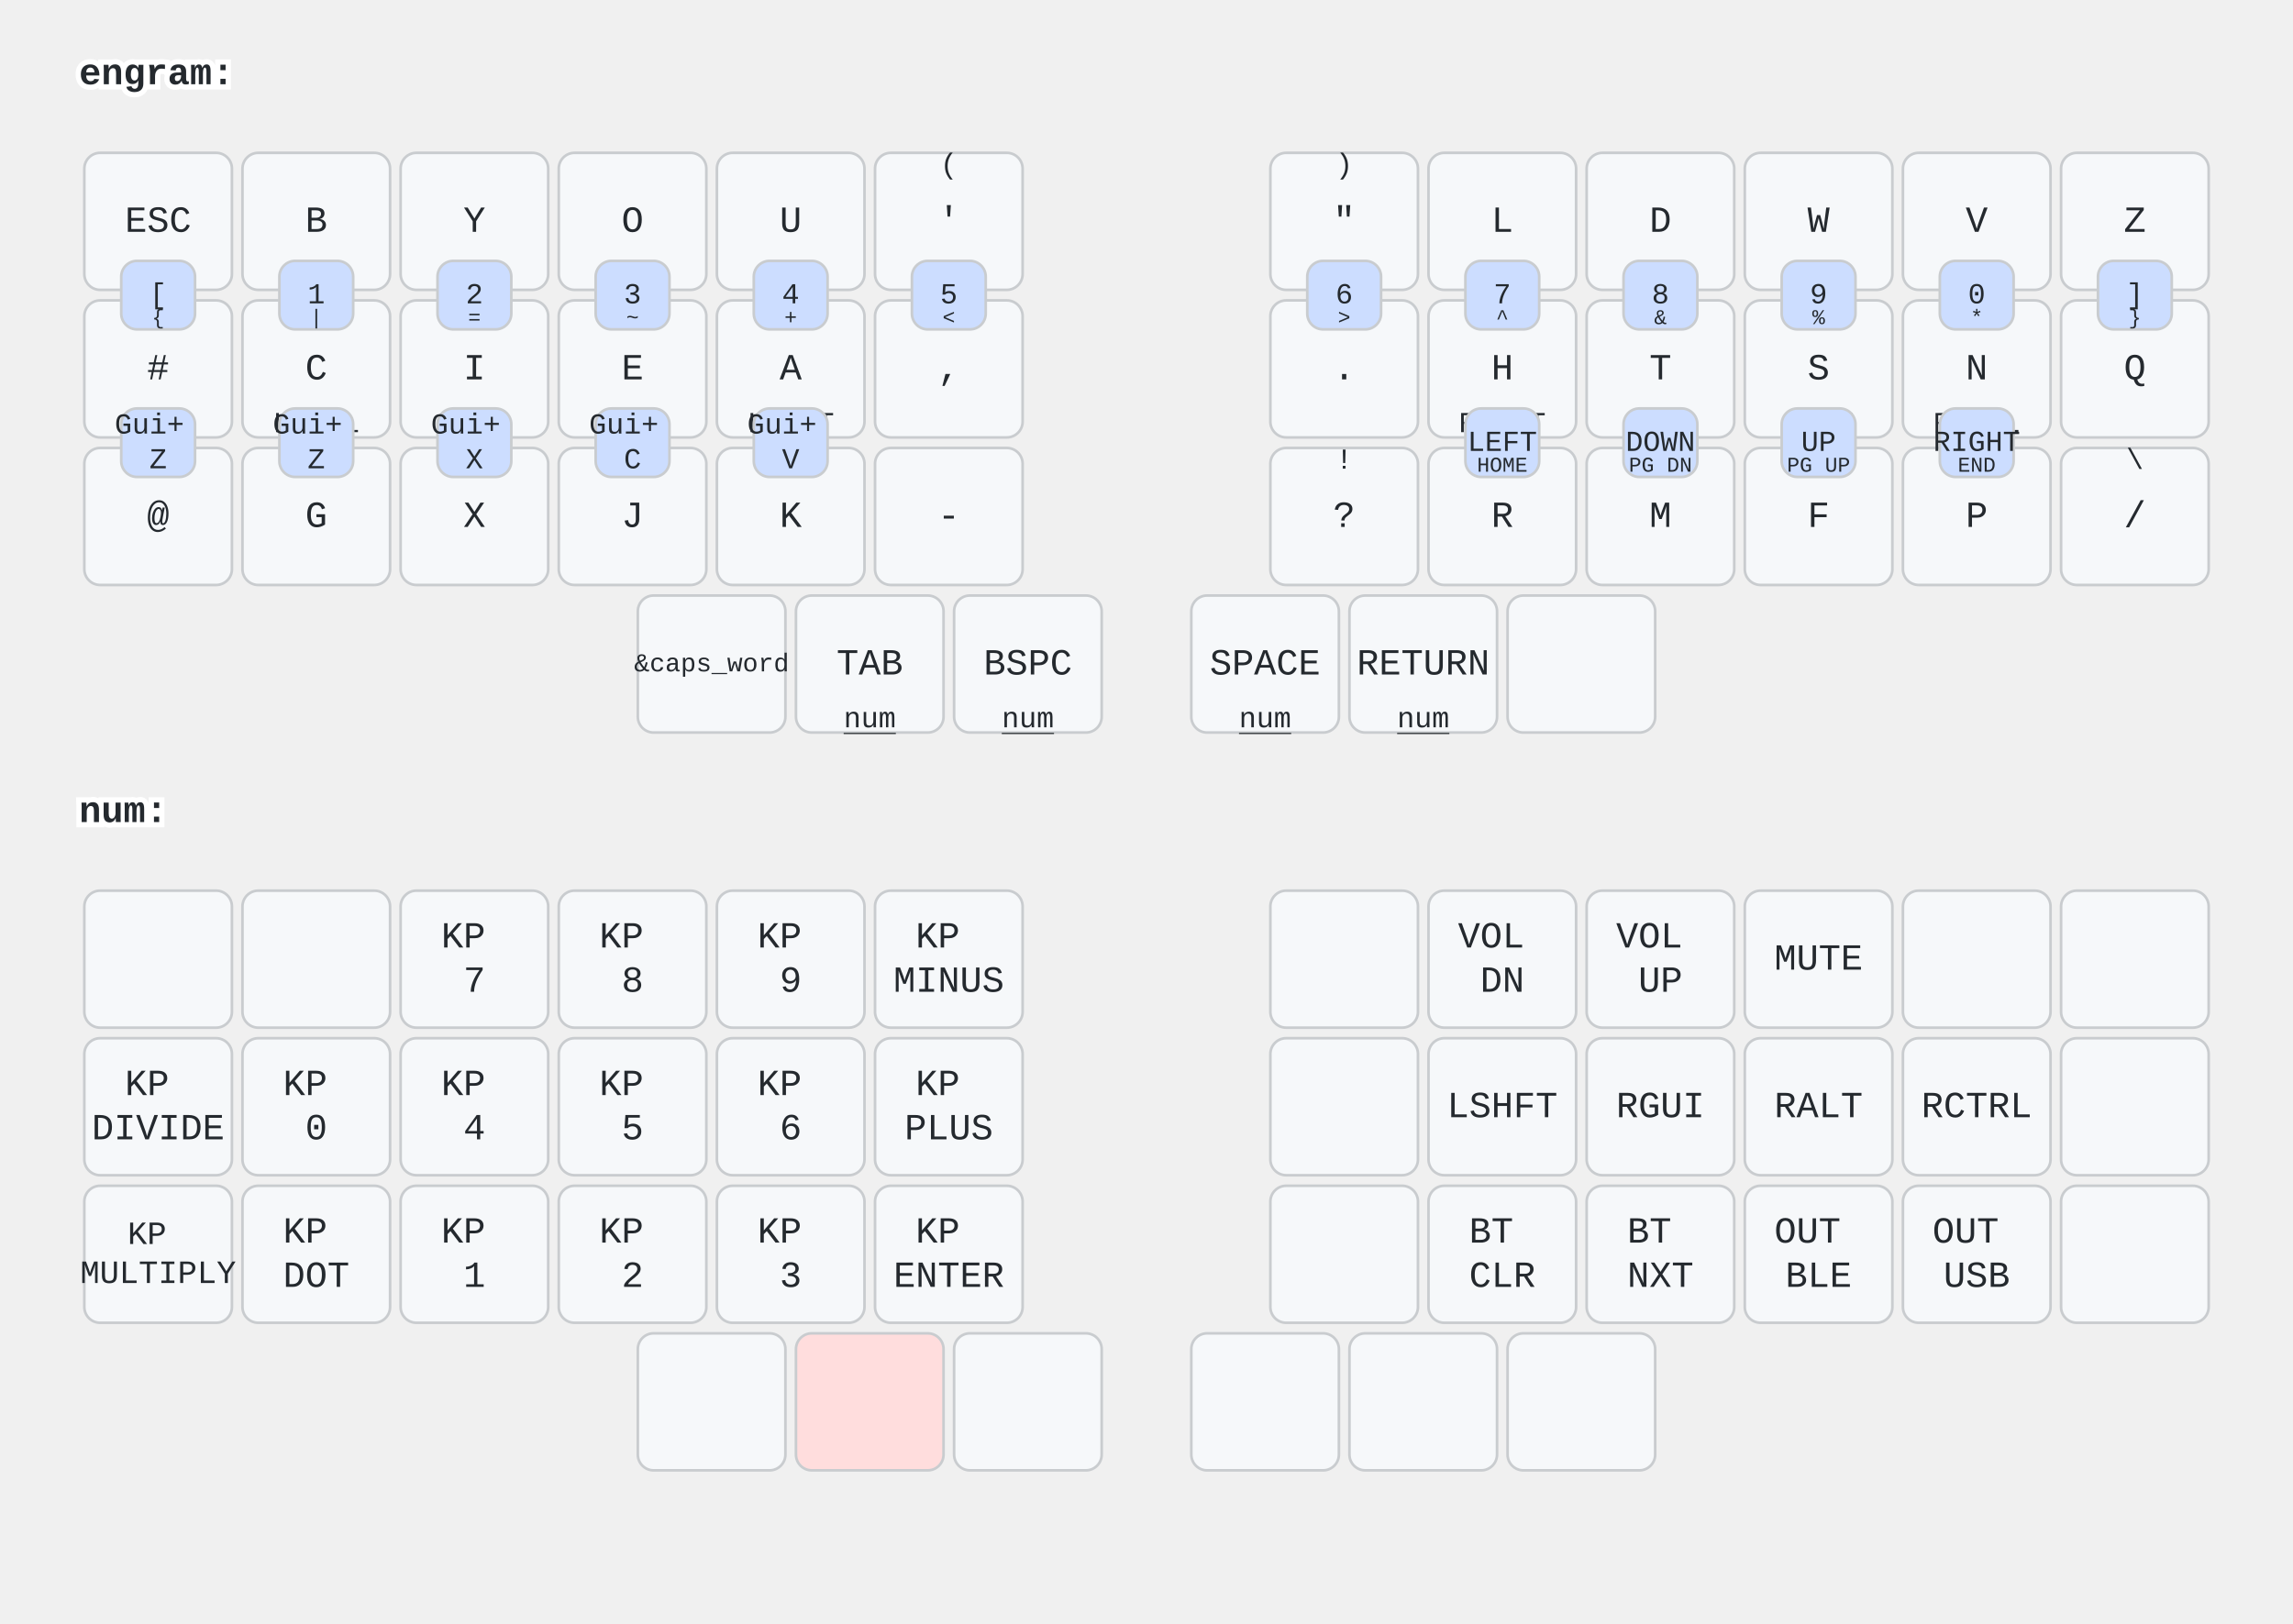
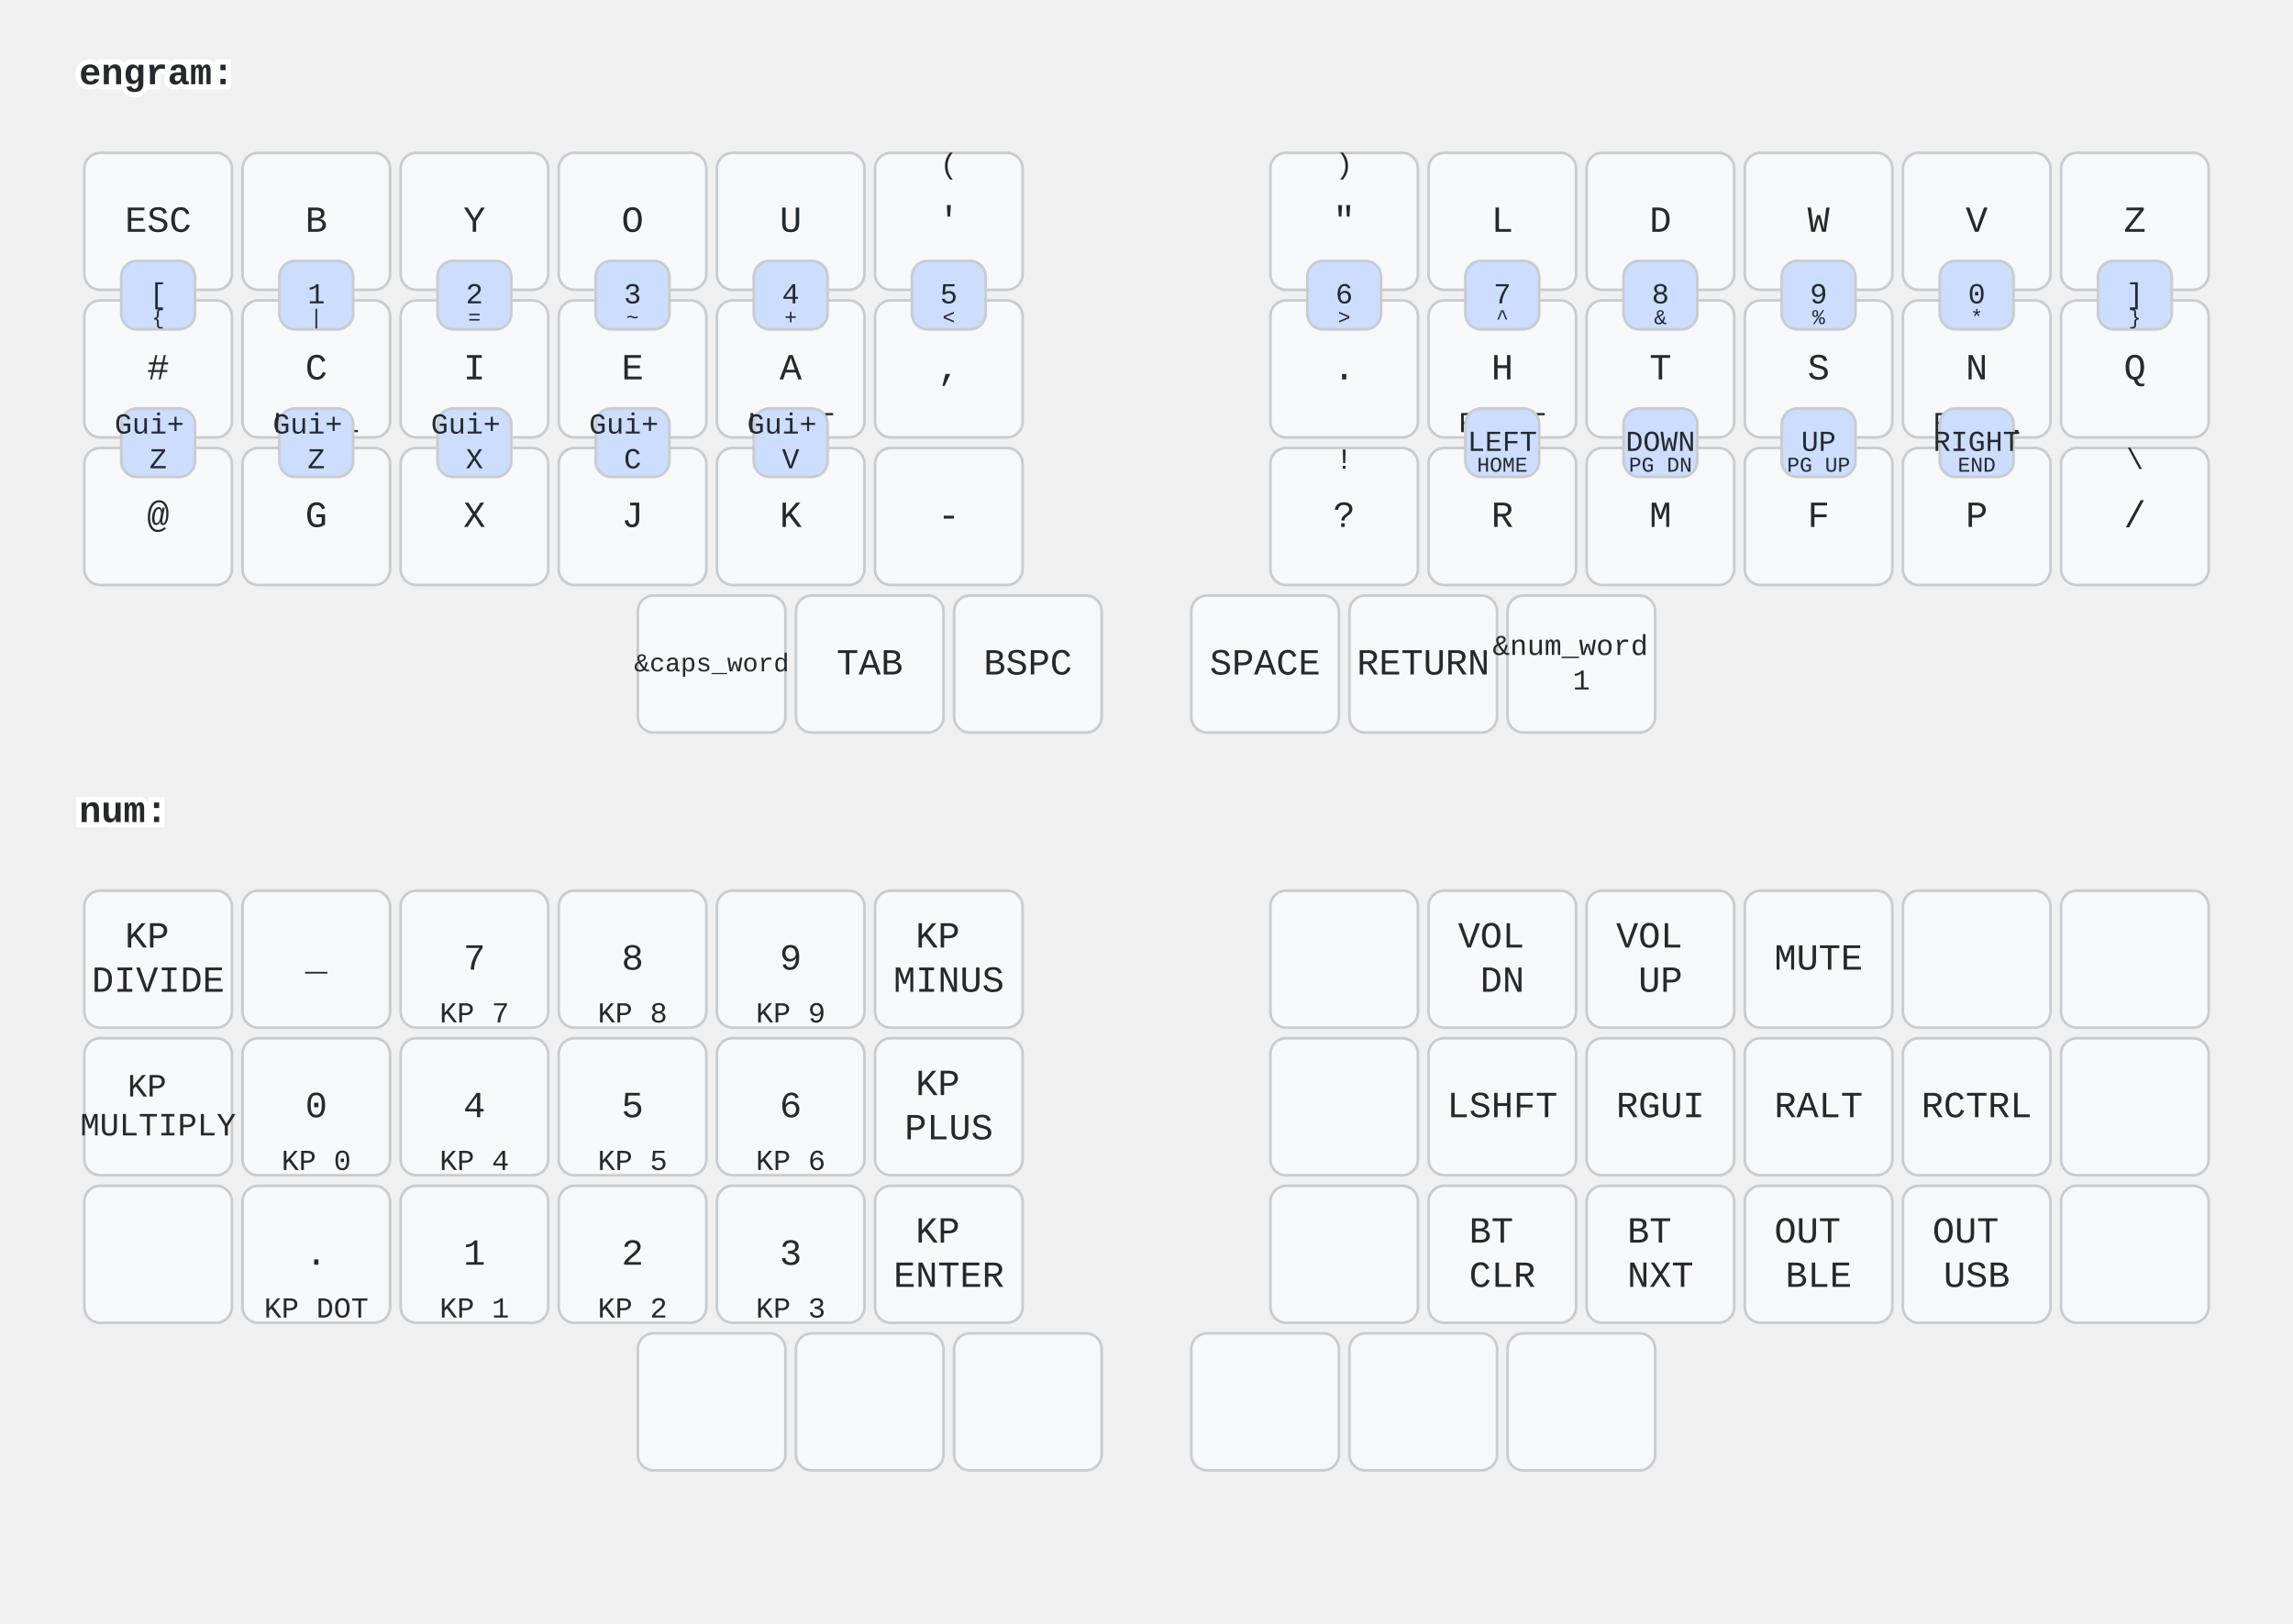
<svg xmlns="http://www.w3.org/2000/svg" width="870" height="616" viewBox="0 0 870 616" class="keymap">
  <style>/* inherit to force styles through use tags */
svg path {
    fill: inherit;
}

/* font and background color specifications */
svg.keymap {
    font-family: SFMono-Regular,Consolas,Liberation Mono,Menlo,monospace;
    font-size: 14px;
    font-kerning: normal;
    text-rendering: optimizeLegibility;
    fill: #24292e;
}

/* default key styling */
rect.key {
    fill: #f6f8fa;
}

rect.key, rect.combo {
    stroke: #c9cccf;
    stroke-width: 1;
}

/* default key side styling, only used is draw_key_sides is set */
rect.side {
    filter: brightness(90%);
}

/* color accent for combo boxes */
rect.combo, rect.combo-separate {
    fill: #cdf;
}

/* color accent for held keys */
rect.held, rect.combo.held {
    fill: #fdd;
}

/* color accent for ghost (optional) keys */
rect.ghost, rect.combo.ghost {
    stroke-dasharray: 4, 4;
    stroke-width: 2;
}

text {
    text-anchor: middle;
    dominant-baseline: middle;
}

/* styling for layer labels */
text.label {
    font-weight: bold;
    text-anchor: start;
    stroke: white;
    stroke-width: 4;
    paint-order: stroke;
}

/* styling for optional footer */
text.footer {
    text-anchor: end;
    dominant-baseline: auto;
    stroke: white;
    stroke-width: 4;
    paint-order: stroke;
}

/* styling for combo tap, and key hold/shifted label text */
text.combo, text.hold, text.shifted {
    font-size: 11px;
}

text.hold {
    text-anchor: middle;
    dominant-baseline: auto;
}

text.shifted {
    text-anchor: middle;
    dominant-baseline: hanging;
}

text.layer-activator {
    text-decoration: underline;
}

/* styling for hold/shifted label text in combo box */
text.combo.hold, text.combo.shifted {
    font-size: 8px;
}

/* lighter symbol for transparent keys */
text.trans {
    fill: #7b7e81;
}

/* styling for combo dendrons */
path.combo {
    stroke-width: 1;
    stroke: gray;
    fill: none;
}

/* Start Tabler Icons Cleanup */
/* cannot use height/width with glyphs */
.icon-tabler &gt; path {
    fill: inherit;
    stroke: inherit;
    stroke-width: 2;
}
/* hide tabler's default box */
.icon-tabler &gt; path[stroke="none"][fill="none"] {
    visibility: hidden;
}
/* End Tabler Icons Cleanup */
</style>
  <g transform="translate(30, 0)" class="layer-engram">
    <text x="0" y="28" class="label" id="engram">engram:</text>
    <g transform="translate(0, 56)">
      <g transform="translate(30, 28)" class="key keypos-0">
        <rect rx="6" ry="6" x="-28" y="-26" width="56" height="52" class="key" />
        <text x="0" y="0" class="key tap">ESC</text>
        <text x="0" y="24" class="key hold">F1</text>
      </g>
      <g transform="translate(90, 28)" class="key keypos-1">
        <rect rx="6" ry="6" x="-28" y="-26" width="56" height="52" class="key" />
        <text x="0" y="0" class="key tap">B</text>
        <text x="0" y="24" class="key hold">F2</text>
      </g>
      <g transform="translate(150, 28)" class="key keypos-2">
        <rect rx="6" ry="6" x="-28" y="-26" width="56" height="52" class="key" />
        <text x="0" y="0" class="key tap">Y</text>
        <text x="0" y="24" class="key hold">F3</text>
      </g>
      <g transform="translate(210, 28)" class="key keypos-3">
        <rect rx="6" ry="6" x="-28" y="-26" width="56" height="52" class="key" />
        <text x="0" y="0" class="key tap">O</text>
        <text x="0" y="24" class="key hold">F4</text>
      </g>
      <g transform="translate(270, 28)" class="key keypos-4">
        <rect rx="6" ry="6" x="-28" y="-26" width="56" height="52" class="key" />
        <text x="0" y="0" class="key tap">U</text>
        <text x="0" y="24" class="key hold">F5</text>
      </g>
      <g transform="translate(330, 28)" class="key keypos-5">
        <rect rx="6" ry="6" x="-28" y="-26" width="56" height="52" class="key" />
        <text x="0" y="0" class="key tap">'</text>
        <text x="0" y="-24" class="key shifted">(</text>
      </g>
      <g transform="translate(480, 28)" class="key keypos-6">
        <rect rx="6" ry="6" x="-28" y="-26" width="56" height="52" class="key" />
        <text x="0" y="0" class="key tap">"</text>
        <text x="0" y="-24" class="key shifted">)</text>
      </g>
      <g transform="translate(540, 28)" class="key keypos-7">
        <rect rx="6" ry="6" x="-28" y="-26" width="56" height="52" class="key" />
        <text x="0" y="0" class="key tap">L</text>
        <text x="0" y="24" class="key hold">F8</text>
      </g>
      <g transform="translate(600, 28)" class="key keypos-8">
        <rect rx="6" ry="6" x="-28" y="-26" width="56" height="52" class="key" />
        <text x="0" y="0" class="key tap">D</text>
        <text x="0" y="24" class="key hold">F9</text>
      </g>
      <g transform="translate(660, 28)" class="key keypos-9">
        <rect rx="6" ry="6" x="-28" y="-26" width="56" height="52" class="key" />
        <text x="0" y="0" class="key tap">W</text>
        <text x="0" y="24" class="key hold">F10</text>
      </g>
      <g transform="translate(720, 28)" class="key keypos-10">
        <rect rx="6" ry="6" x="-28" y="-26" width="56" height="52" class="key" />
        <text x="0" y="0" class="key tap">V</text>
        <text x="0" y="24" class="key hold">F11</text>
      </g>
      <g transform="translate(780, 28)" class="key keypos-11">
        <rect rx="6" ry="6" x="-28" y="-26" width="56" height="52" class="key" />
        <text x="0" y="0" class="key tap">Z</text>
        <text x="0" y="24" class="key hold">F12</text>
      </g>
      <g transform="translate(30, 84)" class="key keypos-12">
        <rect rx="6" ry="6" x="-28" y="-26" width="56" height="52" class="key" />
        <text x="0" y="0" class="key tap">#</text>
        <text x="0" y="-24" class="key shifted">$</text>
      </g>
      <g transform="translate(90, 84)" class="key keypos-13">
        <rect rx="6" ry="6" x="-28" y="-26" width="56" height="52" class="key" />
        <text x="0" y="0" class="key tap">C</text>
        <text x="0" y="24" class="key hold">LCTRL</text>
      </g>
      <g transform="translate(150, 84)" class="key keypos-14">
        <rect rx="6" ry="6" x="-28" y="-26" width="56" height="52" class="key" />
        <text x="0" y="0" class="key tap">I</text>
        <text x="0" y="24" class="key hold">LALT</text>
      </g>
      <g transform="translate(210, 84)" class="key keypos-15">
        <rect rx="6" ry="6" x="-28" y="-26" width="56" height="52" class="key" />
        <text x="0" y="0" class="key tap">E</text>
        <text x="0" y="24" class="key hold">LGUI</text>
      </g>
      <g transform="translate(270, 84)" class="key keypos-16">
        <rect rx="6" ry="6" x="-28" y="-26" width="56" height="52" class="key" />
        <text x="0" y="0" class="key tap">A</text>
        <text x="0" y="24" class="key hold">LSHFT</text>
      </g>
      <g transform="translate(330, 84)" class="key keypos-17">
        <rect rx="6" ry="6" x="-28" y="-26" width="56" height="52" class="key" />
        <text x="0" y="0" class="key tap">,</text>
        <text x="0" y="-24" class="key shifted">;</text>
      </g>
      <g transform="translate(480, 84)" class="key keypos-18">
        <rect rx="6" ry="6" x="-28" y="-26" width="56" height="52" class="key" />
        <text x="0" y="0" class="key tap">.</text>
        <text x="0" y="-24" class="key shifted">:</text>
      </g>
      <g transform="translate(540, 84)" class="key keypos-19">
        <rect rx="6" ry="6" x="-28" y="-26" width="56" height="52" class="key" />
        <text x="0" y="0" class="key tap">H</text>
        <text x="0" y="24" class="key hold">RSHFT</text>
      </g>
      <g transform="translate(600, 84)" class="key keypos-20">
        <rect rx="6" ry="6" x="-28" y="-26" width="56" height="52" class="key" />
        <text x="0" y="0" class="key tap">T</text>
        <text x="0" y="24" class="key hold">RGUI</text>
      </g>
      <g transform="translate(660, 84)" class="key keypos-21">
        <rect rx="6" ry="6" x="-28" y="-26" width="56" height="52" class="key" />
        <text x="0" y="0" class="key tap">S</text>
        <text x="0" y="24" class="key hold">RALT</text>
      </g>
      <g transform="translate(720, 84)" class="key keypos-22">
        <rect rx="6" ry="6" x="-28" y="-26" width="56" height="52" class="key" />
        <text x="0" y="0" class="key tap">N</text>
        <text x="0" y="24" class="key hold">RCTRL</text>
      </g>
      <g transform="translate(780, 84)" class="key keypos-23">
        <rect rx="6" ry="6" x="-28" y="-26" width="56" height="52" class="key" />
        <text x="0" y="0" class="key tap">Q</text>
      </g>
      <g transform="translate(30, 140)" class="key keypos-24">
        <rect rx="6" ry="6" x="-28" y="-26" width="56" height="52" class="key" />
        <text x="0" y="0" class="key tap">@</text>
        <text x="0" y="-24" class="key shifted">`</text>
      </g>
      <g transform="translate(90, 140)" class="key keypos-25">
        <rect rx="6" ry="6" x="-28" y="-26" width="56" height="52" class="key" />
        <text x="0" y="0" class="key tap">G</text>
      </g>
      <g transform="translate(150, 140)" class="key keypos-26">
        <rect rx="6" ry="6" x="-28" y="-26" width="56" height="52" class="key" />
        <text x="0" y="0" class="key tap">X</text>
      </g>
      <g transform="translate(210, 140)" class="key keypos-27">
        <rect rx="6" ry="6" x="-28" y="-26" width="56" height="52" class="key" />
        <text x="0" y="0" class="key tap">J</text>
      </g>
      <g transform="translate(270, 140)" class="key keypos-28">
        <rect rx="6" ry="6" x="-28" y="-26" width="56" height="52" class="key" />
        <text x="0" y="0" class="key tap">K</text>
      </g>
      <g transform="translate(330, 140)" class="key keypos-29">
        <rect rx="6" ry="6" x="-28" y="-26" width="56" height="52" class="key" />
        <text x="0" y="0" class="key tap">-</text>
      </g>
      <g transform="translate(480, 140)" class="key keypos-30">
        <rect rx="6" ry="6" x="-28" y="-26" width="56" height="52" class="key" />
        <text x="0" y="0" class="key tap">?</text>
        <text x="0" y="-24" class="key shifted">!</text>
      </g>
      <g transform="translate(540, 140)" class="key keypos-31">
        <rect rx="6" ry="6" x="-28" y="-26" width="56" height="52" class="key" />
        <text x="0" y="0" class="key tap">R</text>
      </g>
      <g transform="translate(600, 140)" class="key keypos-32">
        <rect rx="6" ry="6" x="-28" y="-26" width="56" height="52" class="key" />
        <text x="0" y="0" class="key tap">M</text>
      </g>
      <g transform="translate(660, 140)" class="key keypos-33">
        <rect rx="6" ry="6" x="-28" y="-26" width="56" height="52" class="key" />
        <text x="0" y="0" class="key tap">F</text>
      </g>
      <g transform="translate(720, 140)" class="key keypos-34">
        <rect rx="6" ry="6" x="-28" y="-26" width="56" height="52" class="key" />
        <text x="0" y="0" class="key tap">P</text>
      </g>
      <g transform="translate(780, 140)" class="key keypos-35">
        <rect rx="6" ry="6" x="-28" y="-26" width="56" height="52" class="key" />
        <text x="0" y="0" class="key tap">/</text>
        <text x="0" y="-24" class="key shifted">\</text>
      </g>
      <g transform="translate(240, 196)" class="key keypos-36">
        <rect rx="6" ry="6" x="-28" y="-26" width="56" height="52" class="key" />
        <text x="0" y="0" class="key tap">
          <tspan style="font-size: 70%">&amp;caps_word</tspan>
        </text>
      </g>
      <g transform="translate(300, 196)" class="key keypos-37">
        <rect rx="6" ry="6" x="-28" y="-26" width="56" height="52" class="key" />
        <text x="0" y="0" class="key tap">TAB</text>
-         <a href="#num">
-           <text x="0" y="24" class="key hold layer-activator">num</text>
-         </a>
      </g>
      <g transform="translate(360, 196)" class="key keypos-38">
        <rect rx="6" ry="6" x="-28" y="-26" width="56" height="52" class="key" />
        <text x="0" y="0" class="key tap">BSPC</text>
-         <a href="#num">
-           <text x="0" y="24" class="key hold layer-activator">num</text>
-         </a>
      </g>
      <g transform="translate(450, 196)" class="key keypos-39">
        <rect rx="6" ry="6" x="-28" y="-26" width="56" height="52" class="key" />
        <text x="0" y="0" class="key tap">SPACE</text>
-         <a href="#num">
-           <text x="0" y="24" class="key hold layer-activator">num</text>
-         </a>
      </g>
      <g transform="translate(510, 196)" class="key keypos-40">
        <rect rx="6" ry="6" x="-28" y="-26" width="56" height="52" class="key" />
        <text x="0" y="0" class="key tap">RETURN</text>
-         <a href="#num">
-           <text x="0" y="24" class="key hold layer-activator">num</text>
-         </a>
      </g>
      <g transform="translate(570, 196)" class="key keypos-41">
        <rect rx="6" ry="6" x="-28" y="-26" width="56" height="52" class="key" />
+         <text x="0" y="0" class="key tap">
+           <tspan x="0" dy="-0.6em" style="font-size: 78%">&amp;num_word</tspan>
+           <tspan x="0" dy="1.2em" style="font-size: 78%">1</tspan>
+         </text>
      </g>
      <g class="combo combopos-0">
        <rect rx="6" ry="6" x="16" y="43" width="28" height="26" class="combo" />
        <text x="30" y="56" class="combo tap">[</text>
        <text x="30" y="67" class="combo hold">{</text>
      </g>
      <g class="combo combopos-1">
        <rect rx="6" ry="6" x="76" y="43" width="28" height="26" class="combo" />
        <text x="90" y="56" class="combo tap">1</text>
        <text x="90" y="67" class="combo hold">|</text>
      </g>
      <g class="combo combopos-2">
        <rect rx="6" ry="6" x="136" y="43" width="28" height="26" class="combo" />
        <text x="150" y="56" class="combo tap">2</text>
        <text x="150" y="67" class="combo hold">=</text>
      </g>
      <g class="combo combopos-3">
        <rect rx="6" ry="6" x="196" y="43" width="28" height="26" class="combo" />
        <text x="210" y="56" class="combo tap">3</text>
        <text x="210" y="67" class="combo hold">~</text>
      </g>
      <g class="combo combopos-4">
        <rect rx="6" ry="6" x="256" y="43" width="28" height="26" class="combo" />
        <text x="270" y="56" class="combo tap">4</text>
        <text x="270" y="67" class="combo hold">+</text>
      </g>
      <g class="combo combopos-5">
        <rect rx="6" ry="6" x="316" y="43" width="28" height="26" class="combo" />
        <text x="330" y="56" class="combo tap">5</text>
        <text x="330" y="67" class="combo hold">&lt;</text>
      </g>
      <g class="combo combopos-6">
        <rect rx="6" ry="6" x="466" y="43" width="28" height="26" class="combo" />
        <text x="480" y="56" class="combo tap">6</text>
        <text x="480" y="67" class="combo hold">&gt;</text>
      </g>
      <g class="combo combopos-7">
        <rect rx="6" ry="6" x="526" y="43" width="28" height="26" class="combo" />
        <text x="540" y="56" class="combo tap">7</text>
        <text x="540" y="67" class="combo hold">^</text>
      </g>
      <g class="combo combopos-8">
        <rect rx="6" ry="6" x="586" y="43" width="28" height="26" class="combo" />
        <text x="600" y="56" class="combo tap">8</text>
        <text x="600" y="67" class="combo hold">&amp;</text>
      </g>
      <g class="combo combopos-9">
        <rect rx="6" ry="6" x="646" y="43" width="28" height="26" class="combo" />
        <text x="660" y="56" class="combo tap">9</text>
        <text x="660" y="67" class="combo hold">%</text>
      </g>
      <g class="combo combopos-10">
        <rect rx="6" ry="6" x="706" y="43" width="28" height="26" class="combo" />
        <text x="720" y="56" class="combo tap">0</text>
        <text x="720" y="67" class="combo hold">*</text>
      </g>
      <g class="combo combopos-11">
        <rect rx="6" ry="6" x="766" y="43" width="28" height="26" class="combo" />
        <text x="780" y="56" class="combo tap">]</text>
        <text x="780" y="67" class="combo hold">}</text>
      </g>
      <g class="combo combopos-12">
        <rect rx="6" ry="6" x="76" y="99" width="28" height="26" class="combo" />
        <text x="90" y="112" class="combo tap">
          <tspan x="90" dy="-0.6em">Gui+</tspan>
          <tspan x="90" dy="1.2em">Z</tspan>
        </text>
      </g>
      <g class="combo combopos-13">
        <rect rx="6" ry="6" x="16" y="99" width="28" height="26" class="combo" />
        <text x="30" y="112" class="combo tap">
          <tspan x="30" dy="-0.6em">Gui+</tspan>
          <tspan x="30" dy="1.2em">Z</tspan>
        </text>
      </g>
      <g class="combo combopos-14">
        <rect rx="6" ry="6" x="136" y="99" width="28" height="26" class="combo" />
        <text x="150" y="112" class="combo tap">
          <tspan x="150" dy="-0.6em">Gui+</tspan>
          <tspan x="150" dy="1.2em">X</tspan>
        </text>
      </g>
      <g class="combo combopos-15">
        <rect rx="6" ry="6" x="196" y="99" width="28" height="26" class="combo" />
        <text x="210" y="112" class="combo tap">
          <tspan x="210" dy="-0.6em">Gui+</tspan>
          <tspan x="210" dy="1.2em">C</tspan>
        </text>
      </g>
      <g class="combo combopos-16">
        <rect rx="6" ry="6" x="256" y="99" width="28" height="26" class="combo" />
        <text x="270" y="112" class="combo tap">
          <tspan x="270" dy="-0.6em">Gui+</tspan>
          <tspan x="270" dy="1.2em">V</tspan>
        </text>
      </g>
      <g class="combo combopos-17">
        <rect rx="6" ry="6" x="526" y="99" width="28" height="26" class="combo" />
        <text x="540" y="112" class="combo tap">LEFT</text>
        <text x="540" y="123" class="combo hold">HOME</text>
      </g>
      <g class="combo combopos-18">
        <rect rx="6" ry="6" x="586" y="99" width="28" height="26" class="combo" />
        <text x="600" y="112" class="combo tap">DOWN</text>
        <text x="600" y="123" class="combo hold">PG DN</text>
      </g>
      <g class="combo combopos-19">
        <rect rx="6" ry="6" x="646" y="99" width="28" height="26" class="combo" />
        <text x="660" y="112" class="combo tap">UP</text>
        <text x="660" y="123" class="combo hold">PG UP</text>
      </g>
      <g class="combo combopos-20">
        <rect rx="6" ry="6" x="706" y="99" width="28" height="26" class="combo" />
        <text x="720" y="112" class="combo tap">RIGHT</text>
        <text x="720" y="123" class="combo hold">END</text>
      </g>
    </g>
  </g>
  <g transform="translate(30, 280)" class="layer-num">
    <text x="0" y="28" class="label" id="num">num:</text>
    <g transform="translate(0, 56)">
      <g transform="translate(30, 28)" class="key keypos-0">
        <rect rx="6" ry="6" x="-28" y="-26" width="56" height="52" class="key" />
+         <text x="0" y="0" class="key tap">
+           <tspan x="0" dy="-0.6em">KP</tspan>
+           <tspan x="0" dy="1.2em">DIVIDE</tspan>
+         </text>
      </g>
      <g transform="translate(90, 28)" class="key keypos-1">
        <rect rx="6" ry="6" x="-28" y="-26" width="56" height="52" class="key" />
+         <text x="0" y="0" class="key tap">_</text>
      </g>
      <g transform="translate(150, 28)" class="key keypos-2">
        <rect rx="6" ry="6" x="-28" y="-26" width="56" height="52" class="key" />
-         <text x="0" y="0" class="key tap">
-           <tspan x="0" dy="-0.6em">KP</tspan>
-           <tspan x="0" dy="1.2em">7</tspan>
-         </text>
+         <text x="0" y="0" class="key tap">7</text>
+         <text x="0" y="24" class="key hold">KP 7</text>
      </g>
      <g transform="translate(210, 28)" class="key keypos-3">
        <rect rx="6" ry="6" x="-28" y="-26" width="56" height="52" class="key" />
-         <text x="0" y="0" class="key tap">
-           <tspan x="0" dy="-0.6em">KP</tspan>
-           <tspan x="0" dy="1.2em">8</tspan>
-         </text>
+         <text x="0" y="0" class="key tap">8</text>
+         <text x="0" y="24" class="key hold">KP 8</text>
      </g>
      <g transform="translate(270, 28)" class="key keypos-4">
        <rect rx="6" ry="6" x="-28" y="-26" width="56" height="52" class="key" />
-         <text x="0" y="0" class="key tap">
-           <tspan x="0" dy="-0.6em">KP</tspan>
-           <tspan x="0" dy="1.2em">9</tspan>
-         </text>
+         <text x="0" y="0" class="key tap">9</text>
+         <text x="0" y="24" class="key hold">KP 9</text>
      </g>
      <g transform="translate(330, 28)" class="key keypos-5">
        <rect rx="6" ry="6" x="-28" y="-26" width="56" height="52" class="key" />
        <text x="0" y="0" class="key tap">
          <tspan x="0" dy="-0.6em">KP</tspan>
          <tspan x="0" dy="1.2em">MINUS</tspan>
        </text>
      </g>
      <g transform="translate(480, 28)" class="key keypos-6">
        <rect rx="6" ry="6" x="-28" y="-26" width="56" height="52" class="key" />
      </g>
      <g transform="translate(540, 28)" class="key keypos-7">
        <rect rx="6" ry="6" x="-28" y="-26" width="56" height="52" class="key" />
        <text x="0" y="0" class="key tap">
          <tspan x="0" dy="-0.6em">VOL</tspan>
          <tspan x="0" dy="1.2em">DN</tspan>
        </text>
      </g>
      <g transform="translate(600, 28)" class="key keypos-8">
        <rect rx="6" ry="6" x="-28" y="-26" width="56" height="52" class="key" />
        <text x="0" y="0" class="key tap">
          <tspan x="0" dy="-0.6em">VOL</tspan>
          <tspan x="0" dy="1.2em">UP</tspan>
        </text>
      </g>
      <g transform="translate(660, 28)" class="key keypos-9">
        <rect rx="6" ry="6" x="-28" y="-26" width="56" height="52" class="key" />
        <text x="0" y="0" class="key tap">MUTE</text>
      </g>
      <g transform="translate(720, 28)" class="key keypos-10">
        <rect rx="6" ry="6" x="-28" y="-26" width="56" height="52" class="key" />
      </g>
      <g transform="translate(780, 28)" class="key keypos-11">
        <rect rx="6" ry="6" x="-28" y="-26" width="56" height="52" class="key" />
      </g>
      <g transform="translate(30, 84)" class="key keypos-12">
        <rect rx="6" ry="6" x="-28" y="-26" width="56" height="52" class="key" />
        <text x="0" y="0" class="key tap">
-           <tspan x="0" dy="-0.6em">KP</tspan>
-           <tspan x="0" dy="1.2em">DIVIDE</tspan>
+           <tspan x="0" dy="-0.6em" style="font-size: 88%">KP</tspan>
+           <tspan x="0" dy="1.2em" style="font-size: 88%">MULTIPLY</tspan>
        </text>
      </g>
      <g transform="translate(90, 84)" class="key keypos-13">
        <rect rx="6" ry="6" x="-28" y="-26" width="56" height="52" class="key" />
-         <text x="0" y="0" class="key tap">
-           <tspan x="0" dy="-0.6em">KP</tspan>
-           <tspan x="0" dy="1.2em">0</tspan>
-         </text>
+         <text x="0" y="0" class="key tap">0</text>
+         <text x="0" y="24" class="key hold">KP 0</text>
      </g>
      <g transform="translate(150, 84)" class="key keypos-14">
        <rect rx="6" ry="6" x="-28" y="-26" width="56" height="52" class="key" />
-         <text x="0" y="0" class="key tap">
-           <tspan x="0" dy="-0.6em">KP</tspan>
-           <tspan x="0" dy="1.2em">4</tspan>
-         </text>
+         <text x="0" y="0" class="key tap">4</text>
+         <text x="0" y="24" class="key hold">KP 4</text>
      </g>
      <g transform="translate(210, 84)" class="key keypos-15">
        <rect rx="6" ry="6" x="-28" y="-26" width="56" height="52" class="key" />
-         <text x="0" y="0" class="key tap">
-           <tspan x="0" dy="-0.6em">KP</tspan>
-           <tspan x="0" dy="1.2em">5</tspan>
-         </text>
+         <text x="0" y="0" class="key tap">5</text>
+         <text x="0" y="24" class="key hold">KP 5</text>
      </g>
      <g transform="translate(270, 84)" class="key keypos-16">
        <rect rx="6" ry="6" x="-28" y="-26" width="56" height="52" class="key" />
-         <text x="0" y="0" class="key tap">
-           <tspan x="0" dy="-0.6em">KP</tspan>
-           <tspan x="0" dy="1.2em">6</tspan>
-         </text>
+         <text x="0" y="0" class="key tap">6</text>
+         <text x="0" y="24" class="key hold">KP 6</text>
      </g>
      <g transform="translate(330, 84)" class="key keypos-17">
        <rect rx="6" ry="6" x="-28" y="-26" width="56" height="52" class="key" />
        <text x="0" y="0" class="key tap">
          <tspan x="0" dy="-0.6em">KP</tspan>
          <tspan x="0" dy="1.2em">PLUS</tspan>
        </text>
      </g>
      <g transform="translate(480, 84)" class="key keypos-18">
        <rect rx="6" ry="6" x="-28" y="-26" width="56" height="52" class="key" />
      </g>
      <g transform="translate(540, 84)" class="key keypos-19">
        <rect rx="6" ry="6" x="-28" y="-26" width="56" height="52" class="key" />
        <text x="0" y="0" class="key tap">LSHFT</text>
      </g>
      <g transform="translate(600, 84)" class="key keypos-20">
        <rect rx="6" ry="6" x="-28" y="-26" width="56" height="52" class="key" />
        <text x="0" y="0" class="key tap">RGUI</text>
      </g>
      <g transform="translate(660, 84)" class="key keypos-21">
        <rect rx="6" ry="6" x="-28" y="-26" width="56" height="52" class="key" />
        <text x="0" y="0" class="key tap">RALT</text>
      </g>
      <g transform="translate(720, 84)" class="key keypos-22">
        <rect rx="6" ry="6" x="-28" y="-26" width="56" height="52" class="key" />
        <text x="0" y="0" class="key tap">RCTRL</text>
      </g>
      <g transform="translate(780, 84)" class="key keypos-23">
        <rect rx="6" ry="6" x="-28" y="-26" width="56" height="52" class="key" />
      </g>
      <g transform="translate(30, 140)" class="key keypos-24">
        <rect rx="6" ry="6" x="-28" y="-26" width="56" height="52" class="key" />
-         <text x="0" y="0" class="key tap">
-           <tspan x="0" dy="-0.6em" style="font-size: 88%">KP</tspan>
-           <tspan x="0" dy="1.2em" style="font-size: 88%">MULTIPLY</tspan>
-         </text>
      </g>
      <g transform="translate(90, 140)" class="key keypos-25">
        <rect rx="6" ry="6" x="-28" y="-26" width="56" height="52" class="key" />
-         <text x="0" y="0" class="key tap">
-           <tspan x="0" dy="-0.6em">KP</tspan>
-           <tspan x="0" dy="1.2em">DOT</tspan>
-         </text>
+         <text x="0" y="0" class="key tap">.</text>
+         <text x="0" y="24" class="key hold">KP DOT</text>
      </g>
      <g transform="translate(150, 140)" class="key keypos-26">
        <rect rx="6" ry="6" x="-28" y="-26" width="56" height="52" class="key" />
-         <text x="0" y="0" class="key tap">
-           <tspan x="0" dy="-0.6em">KP</tspan>
-           <tspan x="0" dy="1.2em">1</tspan>
-         </text>
+         <text x="0" y="0" class="key tap">1</text>
+         <text x="0" y="24" class="key hold">KP 1</text>
      </g>
      <g transform="translate(210, 140)" class="key keypos-27">
        <rect rx="6" ry="6" x="-28" y="-26" width="56" height="52" class="key" />
-         <text x="0" y="0" class="key tap">
-           <tspan x="0" dy="-0.6em">KP</tspan>
-           <tspan x="0" dy="1.2em">2</tspan>
-         </text>
+         <text x="0" y="0" class="key tap">2</text>
+         <text x="0" y="24" class="key hold">KP 2</text>
      </g>
      <g transform="translate(270, 140)" class="key keypos-28">
        <rect rx="6" ry="6" x="-28" y="-26" width="56" height="52" class="key" />
-         <text x="0" y="0" class="key tap">
-           <tspan x="0" dy="-0.6em">KP</tspan>
-           <tspan x="0" dy="1.2em">3</tspan>
-         </text>
+         <text x="0" y="0" class="key tap">3</text>
+         <text x="0" y="24" class="key hold">KP 3</text>
      </g>
      <g transform="translate(330, 140)" class="key keypos-29">
        <rect rx="6" ry="6" x="-28" y="-26" width="56" height="52" class="key" />
        <text x="0" y="0" class="key tap">
          <tspan x="0" dy="-0.6em">KP</tspan>
          <tspan x="0" dy="1.2em">ENTER</tspan>
        </text>
      </g>
      <g transform="translate(480, 140)" class="key keypos-30">
        <rect rx="6" ry="6" x="-28" y="-26" width="56" height="52" class="key" />
      </g>
      <g transform="translate(540, 140)" class="key keypos-31">
        <rect rx="6" ry="6" x="-28" y="-26" width="56" height="52" class="key" />
        <text x="0" y="0" class="key tap">
          <tspan x="0" dy="-0.6em">BT</tspan>
          <tspan x="0" dy="1.2em">CLR</tspan>
        </text>
      </g>
      <g transform="translate(600, 140)" class="key keypos-32">
        <rect rx="6" ry="6" x="-28" y="-26" width="56" height="52" class="key" />
        <text x="0" y="0" class="key tap">
          <tspan x="0" dy="-0.6em">BT</tspan>
          <tspan x="0" dy="1.2em">NXT</tspan>
        </text>
      </g>
      <g transform="translate(660, 140)" class="key keypos-33">
        <rect rx="6" ry="6" x="-28" y="-26" width="56" height="52" class="key" />
        <text x="0" y="0" class="key tap">
          <tspan x="0" dy="-0.6em">OUT</tspan>
          <tspan x="0" dy="1.2em">BLE</tspan>
        </text>
      </g>
      <g transform="translate(720, 140)" class="key keypos-34">
        <rect rx="6" ry="6" x="-28" y="-26" width="56" height="52" class="key" />
        <text x="0" y="0" class="key tap">
          <tspan x="0" dy="-0.6em">OUT</tspan>
          <tspan x="0" dy="1.2em">USB</tspan>
        </text>
      </g>
      <g transform="translate(780, 140)" class="key keypos-35">
        <rect rx="6" ry="6" x="-28" y="-26" width="56" height="52" class="key" />
      </g>
      <g transform="translate(240, 196)" class="key keypos-36">
        <rect rx="6" ry="6" x="-28" y="-26" width="56" height="52" class="key" />
      </g>
-       <g transform="translate(300, 196)" class="key held keypos-37">
-         <rect rx="6" ry="6" x="-28" y="-26" width="56" height="52" class="key held" />
+       <g transform="translate(300, 196)" class="key keypos-37">
+         <rect rx="6" ry="6" x="-28" y="-26" width="56" height="52" class="key" />
      </g>
      <g transform="translate(360, 196)" class="key keypos-38">
        <rect rx="6" ry="6" x="-28" y="-26" width="56" height="52" class="key" />
      </g>
      <g transform="translate(450, 196)" class="key keypos-39">
        <rect rx="6" ry="6" x="-28" y="-26" width="56" height="52" class="key" />
      </g>
      <g transform="translate(510, 196)" class="key keypos-40">
        <rect rx="6" ry="6" x="-28" y="-26" width="56" height="52" class="key" />
      </g>
      <g transform="translate(570, 196)" class="key keypos-41">
        <rect rx="6" ry="6" x="-28" y="-26" width="56" height="52" class="key" />
      </g>
    </g>
  </g>
</svg>
